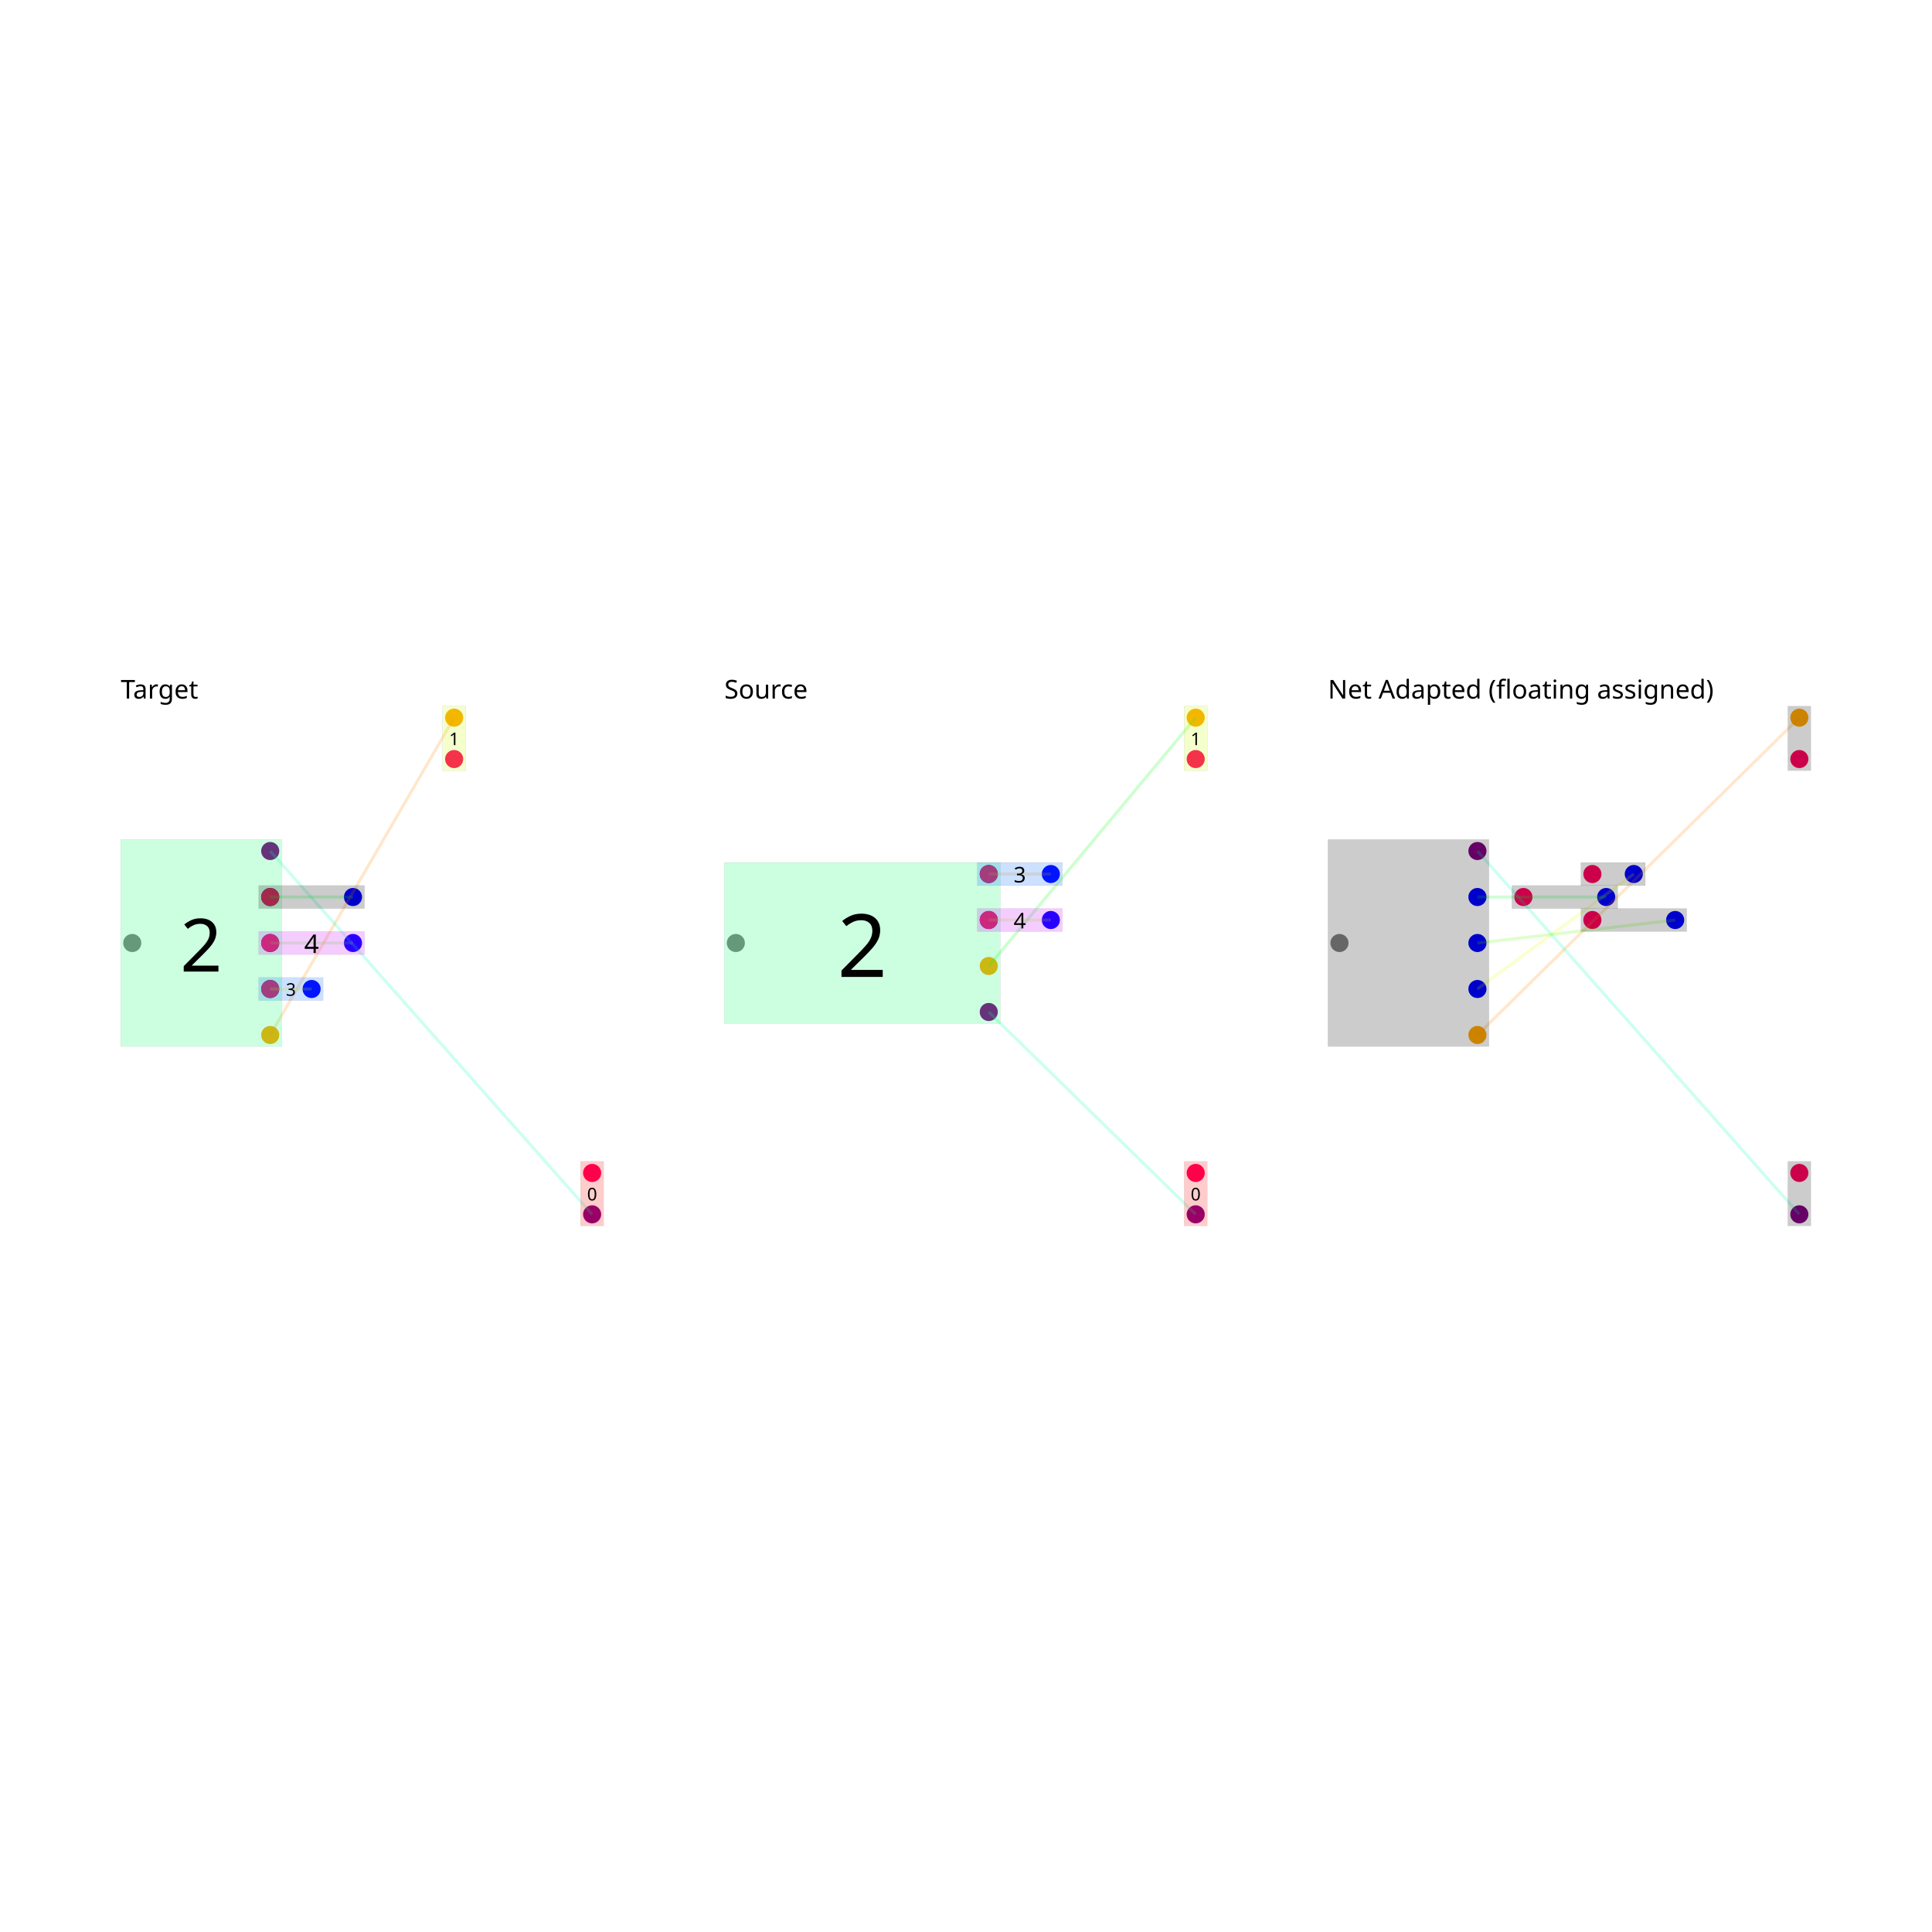
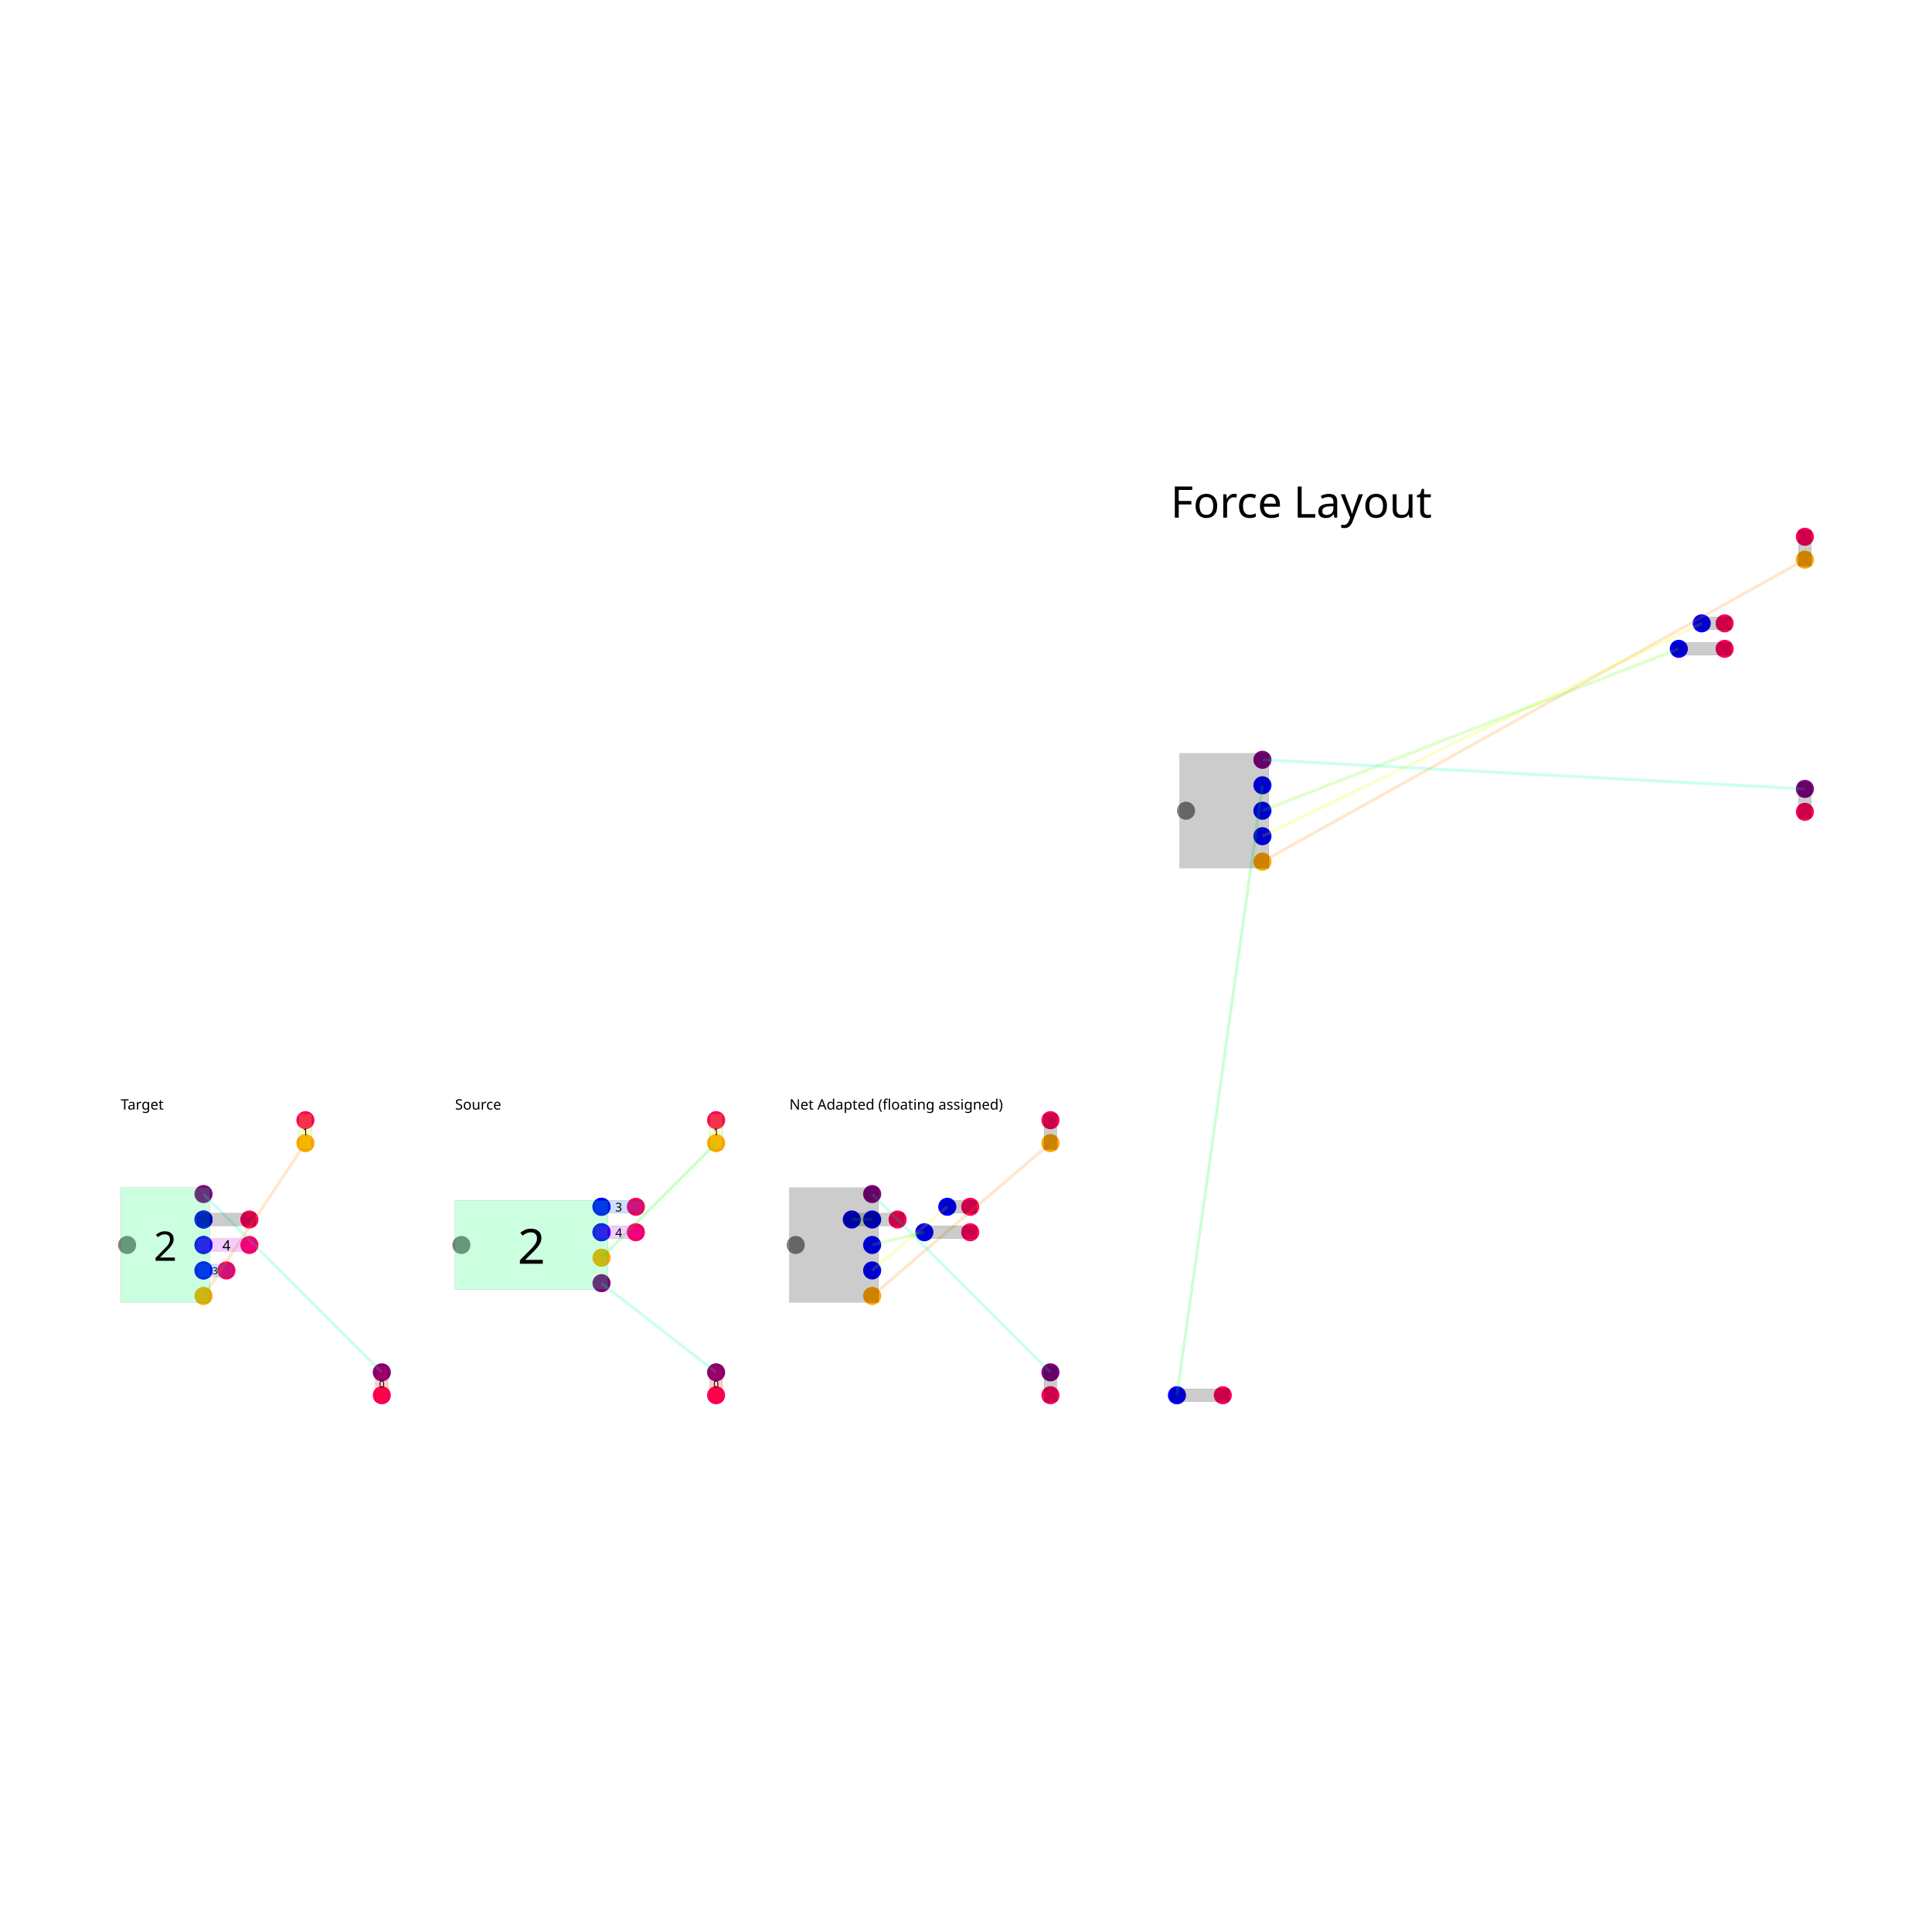
<svg xmlns="http://www.w3.org/2000/svg" width="640" height="640" viewBox="0 0 640 640">
  <rect width="100%" height="100%" fill="white" />
  <g>
-     <circle data-type="point" data-label="schematic_component_0_center component_center center_schematic_component_0" data-x="0" data-y="0" cx="43.808" cy="312.383" r="3" fill="gray" />
-   </g>
-   <g>
-     <circle data-type="point" data-label="schematic_port_0 vcc unnamedsubcircuit114_connectivity_net0" data-x="0.6000000000000001" data-y="-0.4" cx="89.51" cy="342.851" r="3" fill="orange" />
-   </g>
-   <g>
-     <circle data-type="point" data-label="schematic_port_1 normal unnamedsubcircuit114_connectivity_net1" data-x="0.6000000000000001" data-y="-0.2" cx="89.51" cy="327.617" r="3" fill="blue" />
-   </g>
-   <g>
-     <circle data-type="point" data-label="schematic_port_2 normal unnamedsubcircuit114_connectivity_net2" data-x="0.6000000000000001" data-y="0" cx="89.51" cy="312.383" r="3" fill="blue" />
-   </g>
-   <g>
-     <circle data-type="point" data-label="schematic_port_3 normal unnamedsubcircuit114_connectivity_net3" data-x="0.6000000000000001" data-y="0.20000000000000007" cx="89.51" cy="297.149" r="3" fill="blue" />
-   </g>
-   <g>
-     <circle data-type="point" data-label="schematic_port_4 gnd unnamedsubcircuit114_connectivity_net4" data-x="0.6000000000000001" data-y="0.4" cx="89.51" cy="281.915" r="3" fill="purple" />
-   </g>
-   <g>
-     <circle data-type="point" data-label="schematic_net_label_0_pin gnd unnamedsubcircuit114_connectivity_net4" data-x="2" data-y="-1.18" cx="196.147" cy="402.263" r="3" fill="purple" />
-   </g>
-   <g>
-     <circle data-type="point" data-label="schematic_net_label_0_center netlabel_center schematic_net_label_0_center" data-x="2" data-y="-1" cx="196.147" cy="388.553" r="3" fill="hsl(338.4, 100%, 50%, 1)" />
-   </g>
-   <g>
-     <circle data-type="point" data-label="schematic_net_label_1_pin vcc unnamedsubcircuit114_connectivity_net0" data-x="1.4" data-y="0.98" cx="150.446" cy="237.737" r="3" fill="orange" />
-   </g>
-   <g>
-     <circle data-type="point" data-label="schematic_net_label_1_center netlabel_center schematic_net_label_1_center" data-x="1.4" data-y="0.8" cx="150.446" cy="251.447" r="3" fill="hsl(338.4, 100%, 50%, 1)" />
-   </g>
-   <g>
-     <circle data-type="point" data-label="schematic_net_label_2_pin normal unnamedsubcircuit114_connectivity_net1" data-x="0.78" data-y="-0.2" cx="103.221" cy="327.617" r="3" fill="blue" />
-   </g>
-   <g>
-     <circle data-type="point" data-label="schematic_net_label_2_center netlabel_center schematic_net_label_2_center" data-x="0.6000000000000001" data-y="-0.2" cx="89.51" cy="327.617" r="3" fill="hsl(338.4, 100%, 50%, 1)" />
-   </g>
-   <g>
-     <circle data-type="point" data-label="schematic_net_label_3_pin normal unnamedsubcircuit114_connectivity_net2" data-x="0.9600000000000001" data-y="0" cx="116.931" cy="312.383" r="3" fill="blue" />
-   </g>
-   <g>
-     <circle data-type="point" data-label="schematic_net_label_3_center netlabel_center schematic_net_label_3_center" data-x="0.6000000000000001" data-y="0" cx="89.51" cy="312.383" r="3" fill="hsl(338.4, 100%, 50%, 1)" />
-   </g>
-   <g>
-     <circle data-type="point" data-label="schematic_net_label_4_pin normal unnamedsubcircuit114_connectivity_net3" data-x="0.9600000000000001" data-y="0.20000000000000007" cx="116.931" cy="297.149" r="3" fill="blue" />
-   </g>
-   <g>
-     <circle data-type="point" data-label="schematic_net_label_4_center netlabel_center schematic_net_label_4_center" data-x="0.6000000000000001" data-y="0.20000000000000007" cx="89.51" cy="297.149" r="3" fill="hsl(338.4, 100%, 50%, 1)" />
-   </g>
-   <g>
-     <circle data-type="point" data-label="schematic_component_0_center component_center center_schematic_component_0" data-x="2.625" data-y="0" cx="243.753" cy="312.383" r="3" fill="gray" />
-   </g>
-   <g>
-     <circle data-type="point" data-label="schematic_port_0 normal unnamedsubcircuit13_connectivity_net0" data-x="3.725" data-y="0.30000000000000004" cx="327.54" cy="289.532" r="3" fill="blue" />
-   </g>
-   <g>
-     <circle data-type="point" data-label="schematic_port_1 normal unnamedsubcircuit13_connectivity_net1" data-x="3.725" data-y="0.09999999999999998" cx="327.54" cy="304.766" r="3" fill="blue" />
-   </g>
-   <g>
-     <circle data-type="point" data-label="schematic_port_2 vcc unnamedsubcircuit13_connectivity_net2" data-x="3.725" data-y="-0.10000000000000003" cx="327.54" cy="320" r="3" fill="orange" />
-   </g>
-   <g>
-     <circle data-type="point" data-label="schematic_port_3 gnd unnamedsubcircuit13_connectivity_net3" data-x="3.725" data-y="-0.30000000000000004" cx="327.54" cy="335.234" r="3" fill="purple" />
-   </g>
-   <g>
-     <circle data-type="point" data-label="schematic_net_label_0_pin gnd unnamedsubcircuit13_connectivity_net3" data-x="4.625" data-y="-1.18" cx="396.092" cy="402.263" r="3" fill="purple" />
-   </g>
-   <g>
-     <circle data-type="point" data-label="schematic_net_label_0_center netlabel_center schematic_net_label_0_center" data-x="4.625" data-y="-1" cx="396.092" cy="388.553" r="3" fill="hsl(338.4, 100%, 50%, 1)" />
-   </g>
-   <g>
-     <circle data-type="point" data-label="schematic_net_label_1_pin vcc unnamedsubcircuit13_connectivity_net2" data-x="4.625" data-y="0.98" cx="396.092" cy="237.737" r="3" fill="orange" />
-   </g>
-   <g>
-     <circle data-type="point" data-label="schematic_net_label_1_center netlabel_center schematic_net_label_1_center" data-x="4.625" data-y="0.8" cx="396.092" cy="251.447" r="3" fill="hsl(338.4, 100%, 50%, 1)" />
-   </g>
-   <g>
-     <circle data-type="point" data-label="schematic_net_label_2_pin normal unnamedsubcircuit13_connectivity_net0" data-x="3.995" data-y="0.30000000000000004" cx="348.106" cy="289.532" r="3" fill="blue" />
-   </g>
-   <g>
-     <circle data-type="point" data-label="schematic_net_label_2_center netlabel_center schematic_net_label_2_center" data-x="3.725" data-y="0.30000000000000004" cx="327.54" cy="289.532" r="3" fill="hsl(338.4, 100%, 50%, 1)" />
-   </g>
-   <g>
-     <circle data-type="point" data-label="schematic_net_label_3_pin normal unnamedsubcircuit13_connectivity_net1" data-x="3.995" data-y="0.09999999999999998" cx="348.106" cy="304.766" r="3" fill="blue" />
-   </g>
-   <g>
-     <circle data-type="point" data-label="schematic_net_label_3_center netlabel_center schematic_net_label_3_center" data-x="3.725" data-y="0.09999999999999998" cx="327.54" cy="304.766" r="3" fill="hsl(338.4, 100%, 50%, 1)" />
-   </g>
-   <g>
-     <circle data-type="point" data-label="schematic_component_0_center component_center center_schematic_component_0" data-x="5.2502249999999995" data-y="0" cx="443.715" cy="312.383" r="3" fill="gray" />
-   </g>
-   <g>
-     <circle data-type="point" data-label="schematic_port_0 vcc unnamedsubcircuit114_connectivity_net0" data-x="5.850225" data-y="-0.4" cx="489.417" cy="342.851" r="3" fill="orange" />
-   </g>
-   <g>
-     <circle data-type="point" data-label="schematic_port_1 normal unnamedsubcircuit114_connectivity_net1" data-x="5.850225" data-y="-0.2" cx="489.417" cy="327.617" r="3" fill="blue" />
-   </g>
-   <g>
-     <circle data-type="point" data-label="schematic_port_2 normal unnamedsubcircuit114_connectivity_net2" data-x="5.850225" data-y="0" cx="489.417" cy="312.383" r="3" fill="blue" />
-   </g>
-   <g>
-     <circle data-type="point" data-label="schematic_port_3 normal unnamedsubcircuit114_connectivity_net3" data-x="5.850225" data-y="0.20000000000000007" cx="489.417" cy="297.149" r="3" fill="blue" />
-   </g>
-   <g>
-     <circle data-type="point" data-label="schematic_port_4 gnd unnamedsubcircuit114_connectivity_net4" data-x="5.850225" data-y="0.4" cx="489.417" cy="281.915" r="3" fill="purple" />
-   </g>
-   <g>
-     <circle data-type="point" data-label="schematic_net_label_0_pin gnd unnamedsubcircuit114_connectivity_net4" data-x="7.2502249999999995" data-y="-1.18" cx="596.054" cy="402.263" r="3" fill="purple" />
-   </g>
-   <g>
-     <circle data-type="point" data-label="schematic_net_label_0_center netlabel_center schematic_net_label_0_center" data-x="7.2502249999999995" data-y="-1" cx="596.054" cy="388.553" r="3" fill="hsl(338.4, 100%, 50%, 1)" />
-   </g>
-   <g>
-     <circle data-type="point" data-label="schematic_net_label_1_pin vcc unnamedsubcircuit114_connectivity_net0" data-x="7.2502249999999995" data-y="0.98" cx="596.054" cy="237.737" r="3" fill="orange" />
-   </g>
-   <g>
-     <circle data-type="point" data-label="schematic_net_label_1_center netlabel_center schematic_net_label_1_center" data-x="7.2502249999999995" data-y="0.8" cx="596.054" cy="251.447" r="3" fill="hsl(338.4, 100%, 50%, 1)" />
-   </g>
-   <g>
-     <circle data-type="point" data-label="schematic_net_label_2_pin normal unnamedsubcircuit114_connectivity_net1" data-x="6.530225" data-y="0.30000000000000004" cx="541.212" cy="289.532" r="3" fill="blue" />
-   </g>
-   <g>
-     <circle data-type="point" data-label="schematic_net_label_2_center netlabel_center schematic_net_label_2_center" data-x="6.350225" data-y="0.30000000000000004" cx="527.502" cy="289.532" r="3" fill="hsl(338.4, 100%, 50%, 1)" />
-   </g>
-   <g>
-     <circle data-type="point" data-label="schematic_net_label_3_pin normal unnamedsubcircuit114_connectivity_net2" data-x="6.710224999999999" data-y="0.09999999999999998" cx="554.923" cy="304.766" r="3" fill="blue" />
-   </g>
-   <g>
-     <circle data-type="point" data-label="schematic_net_label_3_center netlabel_center schematic_net_label_3_center" data-x="6.350225" data-y="0.09999999999999998" cx="527.502" cy="304.766" r="3" fill="hsl(338.4, 100%, 50%, 1)" />
-   </g>
-   <g>
-     <circle data-type="point" data-label="schematic_net_label_4_pin normal unnamedsubcircuit114_connectivity_net3" data-x="6.410225" data-y="0.20000000000000007" cx="532.072" cy="297.149" r="3" fill="blue" />
-   </g>
-   <g>
-     <circle data-type="point" data-label="schematic_net_label_4_center netlabel_center schematic_net_label_4_center" data-x="6.050224999999999" data-y="0.20000000000000007" cx="504.651" cy="297.149" r="3" fill="hsl(338.4, 100%, 50%, 1)" />
-   </g>
-   <g>
-     <polyline data-points="0.6000000000000001,-0.4 1.4,0.98" data-type="line" data-label="" points="89.51,342.851 150.446,237.737" fill="none" stroke="hsl(32.727, 100%, 50%, 0.2)" stroke-width="1" />
-   </g>
-   <g>
-     <polyline data-points="0.6000000000000001,-0.2 0.78,-0.2" data-type="line" data-label="" points="89.51,327.617 103.221,327.617" fill="none" stroke="hsl(65.455, 100%, 50%, 0.2)" stroke-width="1" />
-   </g>
-   <g>
-     <polyline data-points="0.6000000000000001,0 0.9600000000000001,0" data-type="line" data-label="" points="89.51,312.383 116.931,312.383" fill="none" stroke="hsl(98.182, 100%, 50%, 0.2)" stroke-width="1" />
-   </g>
-   <g>
-     <polyline data-points="0.6000000000000001,0.20000000000000007 0.9600000000000001,0.20000000000000007" data-type="line" data-label="" points="89.51,297.149 116.931,297.149" fill="none" stroke="hsl(130.909, 100%, 50%, 0.2)" stroke-width="1" />
-   </g>
-   <g>
-     <polyline data-points="0.6000000000000001,0.4 2,-1.18" data-type="line" data-label="" points="89.51,281.915 196.147,402.263" fill="none" stroke="hsl(163.636, 100%, 50%, 0.2)" stroke-width="1" />
-   </g>
-   <g>
-     <polyline data-points="3.725,0.30000000000000004 3.995,0.30000000000000004" data-type="line" data-label="" points="327.54,289.532 348.106,289.532" fill="none" stroke="hsl(40, 100%, 50%, 0.2)" stroke-width="1" />
-   </g>
-   <g>
-     <polyline data-points="3.725,0.09999999999999998 3.995,0.09999999999999998" data-type="line" data-label="" points="327.54,304.766 348.106,304.766" fill="none" stroke="hsl(80, 100%, 50%, 0.2)" stroke-width="1" />
-   </g>
-   <g>
-     <polyline data-points="3.725,-0.10000000000000003 4.625,0.98" data-type="line" data-label="" points="327.54,320 396.092,237.737" fill="none" stroke="hsl(120, 100%, 50%, 0.2)" stroke-width="1" />
-   </g>
-   <g>
-     <polyline data-points="3.725,-0.30000000000000004 4.625,-1.18" data-type="line" data-label="" points="327.54,335.234 396.092,402.263" fill="none" stroke="hsl(160, 100%, 50%, 0.2)" stroke-width="1" />
-   </g>
-   <g>
-     <polyline data-points="5.850225,-0.4 7.2502249999999995,0.98" data-type="line" data-label="" points="489.417,342.851 596.054,237.737" fill="none" stroke="hsl(32.727, 100%, 50%, 0.2)" stroke-width="1" />
-   </g>
-   <g>
-     <polyline data-points="5.850225,-0.2 6.530225,0.30000000000000004" data-type="line" data-label="" points="489.417,327.617 541.212,289.532" fill="none" stroke="hsl(65.455, 100%, 50%, 0.2)" stroke-width="1" />
-   </g>
-   <g>
-     <polyline data-points="5.850225,0 6.710224999999999,0.09999999999999998" data-type="line" data-label="" points="489.417,312.383 554.923,304.766" fill="none" stroke="hsl(98.182, 100%, 50%, 0.2)" stroke-width="1" />
-   </g>
-   <g>
-     <polyline data-points="5.850225,0.20000000000000007 6.410225,0.20000000000000007" data-type="line" data-label="" points="489.417,297.149 532.072,297.149" fill="none" stroke="hsl(130.909, 100%, 50%, 0.2)" stroke-width="1" />
-   </g>
-   <g>
-     <polyline data-points="5.850225,0.4 7.2502249999999995,-1.18" data-type="line" data-label="" points="489.417,281.915 596.054,402.263" fill="none" stroke="hsl(163.636, 100%, 50%, 0.2)" stroke-width="1" />
-   </g>
-   <g>
-     <rect data-type="rect" data-label="schematic_component_0" data-x="0.30000000000000004" data-y="0" x="40" y="278.107" width="53.319" height="68.553" fill="hsl(144, 100%, 50%, 0.2)" stroke="black" stroke-width="0.013" />
-   </g>
-   <g>
-     <rect data-type="rect" data-label="schematic_net_label_0" data-x="2" data-y="-1.0899999999999999" x="192.339" y="384.744" width="7.617" height="21.327" fill="hsl(0, 100%, 50%, 0.2)" stroke="black" stroke-width="0.013" />
-   </g>
-   <g>
-     <rect data-type="rect" data-label="schematic_net_label_1" data-x="1.4" data-y="0.89" x="146.637" y="233.928" width="7.617" height="21.327" fill="hsl(72, 100%, 50%, 0.2)" stroke="black" stroke-width="0.013" />
-   </g>
-   <g>
-     <rect data-type="rect" data-label="schematic_net_label_2" data-x="0.6900000000000001" data-y="-0.2" x="85.702" y="323.808" width="21.327" height="7.617" fill="hsl(216, 100%, 50%, 0.2)" stroke="black" stroke-width="0.013" />
-   </g>
-   <g>
-     <rect data-type="rect" data-label="schematic_net_label_3" data-x="0.78" data-y="0" x="85.702" y="308.575" width="35.038" height="7.617" fill="hsl(288, 100%, 50%, 0.2)" stroke="black" stroke-width="0.013" />
-   </g>
-   <g>
-     <rect data-type="rect" data-label="schematic_net_label_4" data-x="0.78" data-y="0.20000000000000007" x="85.702" y="293.341" width="35.038" height="7.617" fill="rgba(0, 0, 0, 0.2)" stroke="black" stroke-width="0.013" />
-   </g>
-   <g>
-     <rect data-type="rect" data-label="schematic_component_0" data-x="3.175" data-y="0" x="239.945" y="285.724" width="91.403" height="53.319" fill="hsl(144, 100%, 50%, 0.2)" stroke="black" stroke-width="0.013" />
-   </g>
-   <g>
-     <rect data-type="rect" data-label="schematic_net_label_0" data-x="4.625" data-y="-1.0899999999999999" x="392.284" y="384.744" width="7.617" height="21.327" fill="hsl(0, 100%, 50%, 0.2)" stroke="black" stroke-width="0.013" />
-   </g>
-   <g>
-     <rect data-type="rect" data-label="schematic_net_label_1" data-x="4.625" data-y="0.89" x="392.284" y="233.928" width="7.617" height="21.327" fill="hsl(72, 100%, 50%, 0.2)" stroke="black" stroke-width="0.013" />
-   </g>
-   <g>
-     <rect data-type="rect" data-label="schematic_net_label_2" data-x="3.8600000000000003" data-y="0.30000000000000004" x="323.731" y="285.724" width="28.183" height="7.617" fill="hsl(216, 100%, 50%, 0.2)" stroke="black" stroke-width="0.013" />
-   </g>
-   <g>
-     <rect data-type="rect" data-label="schematic_net_label_3" data-x="3.8600000000000003" data-y="0.09999999999999998" x="323.731" y="300.958" width="28.183" height="7.617" fill="hsl(288, 100%, 50%, 0.2)" stroke="black" stroke-width="0.013" />
-   </g>
-   <g>
-     <rect data-type="rect" data-label="schematic_component_0" data-x="5.550224999999999" data-y="0" x="439.907" y="278.107" width="53.319" height="68.553" fill="rgba(0, 0, 0, 0.2)" stroke="black" stroke-width="0.013" />
-   </g>
-   <g>
-     <rect data-type="rect" data-label="schematic_net_label_0" data-x="7.2502249999999995" data-y="-1.0899999999999999" x="592.246" y="384.744" width="7.617" height="21.327" fill="rgba(0, 0, 0, 0.2)" stroke="black" stroke-width="0.013" />
-   </g>
-   <g>
-     <rect data-type="rect" data-label="schematic_net_label_1" data-x="7.2502249999999995" data-y="0.89" x="592.246" y="233.928" width="7.617" height="21.327" fill="rgba(0, 0, 0, 0.2)" stroke="black" stroke-width="0.013" />
-   </g>
-   <g>
-     <rect data-type="rect" data-label="schematic_net_label_2" data-x="6.440225" data-y="0.30000000000000004" x="523.693" y="285.724" width="21.327" height="7.617" fill="rgba(0, 0, 0, 0.2)" stroke="black" stroke-width="0.013" />
-   </g>
-   <g>
-     <rect data-type="rect" data-label="schematic_net_label_3" data-x="6.530225" data-y="0.09999999999999998" x="523.693" y="300.958" width="35.038" height="7.617" fill="rgba(0, 0, 0, 0.2)" stroke="black" stroke-width="0.013" />
-   </g>
-   <g>
-     <rect data-type="rect" data-label="schematic_net_label_4" data-x="6.230225" data-y="0.20000000000000007" x="500.843" y="293.341" width="35.038" height="7.617" fill="rgba(0, 0, 0, 0.2)" stroke="black" stroke-width="0.013" />
-   </g>
-   <text data-type="text" data-label="Target" data-x="-0.04999999999999999" data-y="1.03" x="40" y="233.928" fill="black" font-size="8.607" font-family="sans-serif" text-anchor="start" dominant-baseline="text-after-edge">Target</text>
-   <text data-type="text" data-label="2" data-x="0.30000000000000004" data-y="0" x="66.659" y="312.383" fill="black" font-size="24.374" font-family="sans-serif" text-anchor="middle" dominant-baseline="central">2</text>
-   <text data-type="text" data-label="0" data-x="2" data-y="-1.0899999999999999" x="196.147" y="395.408" fill="black" font-size="5.789" font-family="sans-serif" text-anchor="middle" dominant-baseline="central">0</text>
-   <text data-type="text" data-label="1" data-x="1.4" data-y="0.89" x="150.446" y="244.592" fill="black" font-size="5.789" font-family="sans-serif" text-anchor="middle" dominant-baseline="central">1</text>
-   <text data-type="text" data-label="3" data-x="0.6900000000000001" data-y="-0.2" x="96.365" y="327.617" fill="black" font-size="5.789" font-family="sans-serif" text-anchor="middle" dominant-baseline="central">3</text>
-   <text data-type="text" data-label="4" data-x="0.78" data-y="0" x="103.221" y="312.383" fill="black" font-size="8.531" font-family="sans-serif" text-anchor="middle" dominant-baseline="central">4</text>
-   <text data-type="text" data-label="Source" data-x="2.575" data-y="1.03" x="239.945" y="233.928" fill="black" font-size="8.607" font-family="sans-serif" text-anchor="start" dominant-baseline="text-after-edge">Source</text>
-   <text data-type="text" data-label="2" data-x="3.175" data-y="0" x="285.647" y="312.383" fill="black" font-size="28.944" font-family="sans-serif" text-anchor="middle" dominant-baseline="central">2</text>
-   <text data-type="text" data-label="0" data-x="4.625" data-y="-1.0899999999999999" x="396.092" y="395.408" fill="black" font-size="5.789" font-family="sans-serif" text-anchor="middle" dominant-baseline="central">0</text>
-   <text data-type="text" data-label="1" data-x="4.625" data-y="0.89" x="396.092" y="244.592" fill="black" font-size="5.789" font-family="sans-serif" text-anchor="middle" dominant-baseline="central">1</text>
-   <text data-type="text" data-label="3" data-x="3.8600000000000003" data-y="0.30000000000000004" x="337.823" y="289.532" fill="black" font-size="7.16" font-family="sans-serif" text-anchor="middle" dominant-baseline="central">3</text>
-   <text data-type="text" data-label="4" data-x="3.8600000000000003" data-y="0.09999999999999998" x="337.823" y="304.766" fill="black" font-size="7.16" font-family="sans-serif" text-anchor="middle" dominant-baseline="central">4</text>
-   <text data-type="text" data-label="Net Adapted (floating assigned)" data-x="5.200225" data-y="1.03" x="439.907" y="233.928" fill="black" font-size="8.607" font-family="sans-serif" text-anchor="start" dominant-baseline="text-after-edge">Net Adapted (floating assigned)</text>
+     <circle data-type="point" data-label="schematic_component_0_center component_center center_schematic_component_0" data-x="0" data-y="0" cx="42.109" cy="412.415" r="3" fill="gray" />
+   </g>
+   <g>
+     <circle data-type="point" data-label="schematic_port_0 vcc unnamedsubcircuit114_connectivity_net0" data-x="0.6000000000000001" data-y="-0.4" cx="67.421" cy="429.29" r="3" fill="orange" />
+   </g>
+   <g>
+     <circle data-type="point" data-label="schematic_port_1 normal unnamedsubcircuit114_connectivity_net1" data-x="0.6000000000000001" data-y="-0.2" cx="67.421" cy="420.852" r="3" fill="blue" />
+   </g>
+   <g>
+     <circle data-type="point" data-label="schematic_port_2 normal unnamedsubcircuit114_connectivity_net2" data-x="0.6000000000000001" data-y="0" cx="67.421" cy="412.415" r="3" fill="blue" />
+   </g>
+   <g>
+     <circle data-type="point" data-label="schematic_port_3 normal unnamedsubcircuit114_connectivity_net3" data-x="0.6000000000000001" data-y="0.20000000000000007" cx="67.421" cy="403.977" r="3" fill="blue" />
+   </g>
+   <g>
+     <circle data-type="point" data-label="schematic_port_4 gnd unnamedsubcircuit114_connectivity_net4" data-x="0.6000000000000001" data-y="0.4" cx="67.421" cy="395.54" r="3" fill="purple" />
+   </g>
+   <g>
+     <circle data-type="point" data-label="schematic_net_label_0_pin gnd unnamedsubcircuit114_connectivity_net4" data-x="2" data-y="-1" cx="126.483" cy="454.602" r="3" fill="purple" />
+   </g>
+   <g>
+     <circle data-type="point" data-label="schematic_net_label_0_center netlabel_center schematic_net_label_0_center" data-x="2" data-y="-1.18" cx="126.483" cy="462.195" r="3" fill="hsl(338.4, 100%, 50%, 1)" />
+   </g>
+   <g>
+     <circle data-type="point" data-label="schematic_net_label_1_pin vcc unnamedsubcircuit114_connectivity_net0" data-x="1.4" data-y="0.8" cx="101.171" cy="378.665" r="3" fill="orange" />
+   </g>
+   <g>
+     <circle data-type="point" data-label="schematic_net_label_1_center netlabel_center schematic_net_label_1_center" data-x="1.4" data-y="0.98" cx="101.171" cy="371.072" r="3" fill="hsl(338.4, 100%, 50%, 1)" />
+   </g>
+   <g>
+     <circle data-type="point" data-label="schematic_net_label_2_pin normal unnamedsubcircuit114_connectivity_net1" data-x="0.6000000000000001" data-y="-0.2" cx="67.421" cy="420.852" r="3" fill="blue" />
+   </g>
+   <g>
+     <circle data-type="point" data-label="schematic_net_label_2_center netlabel_center schematic_net_label_2_center" data-x="0.78" data-y="-0.2" cx="75.015" cy="420.852" r="3" fill="hsl(338.4, 100%, 50%, 1)" />
+   </g>
+   <g>
+     <circle data-type="point" data-label="schematic_net_label_3_pin normal unnamedsubcircuit114_connectivity_net2" data-x="0.6000000000000001" data-y="0" cx="67.421" cy="412.415" r="3" fill="blue" />
+   </g>
+   <g>
+     <circle data-type="point" data-label="schematic_net_label_3_center netlabel_center schematic_net_label_3_center" data-x="0.9600000000000001" data-y="0" cx="82.609" cy="412.415" r="3" fill="hsl(338.4, 100%, 50%, 1)" />
+   </g>
+   <g>
+     <circle data-type="point" data-label="schematic_net_label_4_pin normal unnamedsubcircuit114_connectivity_net3" data-x="0.6000000000000001" data-y="0.20000000000000007" cx="67.421" cy="403.977" r="3" fill="blue" />
+   </g>
+   <g>
+     <circle data-type="point" data-label="schematic_net_label_4_center netlabel_center schematic_net_label_4_center" data-x="0.9600000000000001" data-y="0.20000000000000007" cx="82.609" cy="403.977" r="3" fill="hsl(338.4, 100%, 50%, 1)" />
+   </g>
+   <g>
+     <circle data-type="point" data-label="schematic_component_0_center component_center center_schematic_component_0" data-x="2.625" data-y="0" cx="152.85" cy="412.415" r="3" fill="gray" />
+   </g>
+   <g>
+     <circle data-type="point" data-label="schematic_port_0 normal unnamedsubcircuit13_connectivity_net0" data-x="3.725" data-y="0.30000000000000004" cx="199.256" cy="399.759" r="3" fill="blue" />
+   </g>
+   <g>
+     <circle data-type="point" data-label="schematic_port_1 normal unnamedsubcircuit13_connectivity_net1" data-x="3.725" data-y="0.09999999999999998" cx="199.256" cy="408.196" r="3" fill="blue" />
+   </g>
+   <g>
+     <circle data-type="point" data-label="schematic_port_2 vcc unnamedsubcircuit13_connectivity_net2" data-x="3.725" data-y="-0.10000000000000003" cx="199.256" cy="416.633" r="3" fill="orange" />
+   </g>
+   <g>
+     <circle data-type="point" data-label="schematic_port_3 gnd unnamedsubcircuit13_connectivity_net3" data-x="3.725" data-y="-0.30000000000000004" cx="199.256" cy="425.071" r="3" fill="purple" />
+   </g>
+   <g>
+     <circle data-type="point" data-label="schematic_net_label_0_pin gnd unnamedsubcircuit13_connectivity_net3" data-x="4.625" data-y="-1" cx="237.224" cy="454.602" r="3" fill="purple" />
+   </g>
+   <g>
+     <circle data-type="point" data-label="schematic_net_label_0_center netlabel_center schematic_net_label_0_center" data-x="4.625" data-y="-1.18" cx="237.224" cy="462.195" r="3" fill="hsl(338.4, 100%, 50%, 1)" />
+   </g>
+   <g>
+     <circle data-type="point" data-label="schematic_net_label_1_pin vcc unnamedsubcircuit13_connectivity_net2" data-x="4.625" data-y="0.8" cx="237.224" cy="378.665" r="3" fill="orange" />
+   </g>
+   <g>
+     <circle data-type="point" data-label="schematic_net_label_1_center netlabel_center schematic_net_label_1_center" data-x="4.625" data-y="0.98" cx="237.224" cy="371.072" r="3" fill="hsl(338.4, 100%, 50%, 1)" />
+   </g>
+   <g>
+     <circle data-type="point" data-label="schematic_net_label_2_pin normal unnamedsubcircuit13_connectivity_net0" data-x="3.725" data-y="0.30000000000000004" cx="199.256" cy="399.759" r="3" fill="blue" />
+   </g>
+   <g>
+     <circle data-type="point" data-label="schematic_net_label_2_center netlabel_center schematic_net_label_2_center" data-x="3.995" data-y="0.30000000000000004" cx="210.646" cy="399.759" r="3" fill="hsl(338.4, 100%, 50%, 1)" />
+   </g>
+   <g>
+     <circle data-type="point" data-label="schematic_net_label_3_pin normal unnamedsubcircuit13_connectivity_net1" data-x="3.725" data-y="0.09999999999999998" cx="199.256" cy="408.196" r="3" fill="blue" />
+   </g>
+   <g>
+     <circle data-type="point" data-label="schematic_net_label_3_center netlabel_center schematic_net_label_3_center" data-x="3.995" data-y="0.09999999999999998" cx="210.646" cy="408.196" r="3" fill="hsl(338.4, 100%, 50%, 1)" />
+   </g>
+   <g>
+     <circle data-type="point" data-label="schematic_component_0_center component_center center_schematic_component_0" data-x="5.2502249999999995" data-y="0" cx="263.6" cy="412.415" r="3" fill="gray" />
+   </g>
+   <g>
+     <circle data-type="point" data-label="schematic_port_0 vcc unnamedsubcircuit114_connectivity_net0" data-x="5.850225" data-y="-0.4" cx="288.912" cy="429.29" r="3" fill="orange" />
+   </g>
+   <g>
+     <circle data-type="point" data-label="schematic_port_1 normal unnamedsubcircuit114_connectivity_net1" data-x="5.850225" data-y="-0.2" cx="288.912" cy="420.852" r="3" fill="blue" />
+   </g>
+   <g>
+     <circle data-type="point" data-label="schematic_port_2 normal unnamedsubcircuit114_connectivity_net2" data-x="5.850225" data-y="0" cx="288.912" cy="412.415" r="3" fill="blue" />
+   </g>
+   <g>
+     <circle data-type="point" data-label="schematic_port_3 normal unnamedsubcircuit114_connectivity_net3" data-x="5.850225" data-y="0.20000000000000007" cx="288.912" cy="403.977" r="3" fill="blue" />
+   </g>
+   <g>
+     <circle data-type="point" data-label="schematic_port_4 gnd unnamedsubcircuit114_connectivity_net4" data-x="5.850225" data-y="0.4" cx="288.912" cy="395.54" r="3" fill="purple" />
+   </g>
+   <g>
+     <circle data-type="point" data-label="schematic_net_label_0_pin gnd unnamedsubcircuit114_connectivity_net4" data-x="7.2502249999999995" data-y="-1" cx="347.974" cy="454.602" r="3" fill="purple" />
+   </g>
+   <g>
+     <circle data-type="point" data-label="schematic_net_label_0_center netlabel_center schematic_net_label_0_center" data-x="7.2502249999999995" data-y="-1.18" cx="347.974" cy="462.195" r="3" fill="hsl(338.4, 100%, 50%, 1)" />
+   </g>
+   <g>
+     <circle data-type="point" data-label="schematic_net_label_1_pin vcc unnamedsubcircuit114_connectivity_net0" data-x="7.2502249999999995" data-y="0.8" cx="347.974" cy="378.665" r="3" fill="orange" />
+   </g>
+   <g>
+     <circle data-type="point" data-label="schematic_net_label_1_center netlabel_center schematic_net_label_1_center" data-x="7.2502249999999995" data-y="0.98" cx="347.974" cy="371.072" r="3" fill="hsl(338.4, 100%, 50%, 1)" />
+   </g>
+   <g>
+     <circle data-type="point" data-label="schematic_net_label_2_pin normal unnamedsubcircuit114_connectivity_net1" data-x="6.440225" data-y="0.30000000000000004" cx="313.802" cy="399.759" r="3" fill="blue" />
+   </g>
+   <g>
+     <circle data-type="point" data-label="schematic_net_label_2_center netlabel_center schematic_net_label_2_center" data-x="6.620225" data-y="0.30000000000000004" cx="321.396" cy="399.759" r="3" fill="hsl(338.4, 100%, 50%, 1)" />
+   </g>
+   <g>
+     <circle data-type="point" data-label="schematic_net_label_3_pin normal unnamedsubcircuit114_connectivity_net2" data-x="6.260225" data-y="0.09999999999999998" cx="306.209" cy="408.196" r="3" fill="blue" />
+   </g>
+   <g>
+     <circle data-type="point" data-label="schematic_net_label_3_center netlabel_center schematic_net_label_3_center" data-x="6.620225" data-y="0.09999999999999998" cx="321.396" cy="408.196" r="3" fill="hsl(338.4, 100%, 50%, 1)" />
+   </g>
+   <g>
+     <circle data-type="point" data-label="schematic_net_label_4_pin normal unnamedsubcircuit114_connectivity_net3" data-x="5.690225" data-y="0.20000000000000007" cx="282.162" cy="403.977" r="3" fill="blue" />
+   </g>
+   <g>
+     <circle data-type="point" data-label="schematic_net_label_4_center netlabel_center schematic_net_label_4_center" data-x="6.050224999999999" data-y="0.20000000000000007" cx="297.35" cy="403.977" r="3" fill="hsl(338.4, 100%, 50%, 1)" />
+   </g>
+   <g>
+     <circle data-type="point" data-label="schematic_component_0_center component_center center_schematic_component_0" data-x="8.314825560456821" data-y="3.4098102212981383" cx="392.886" cy="268.565" r="3" fill="gray" />
+   </g>
+   <g>
+     <circle data-type="point" data-label="schematic_port_0 vcc unnamedsubcircuit114_connectivity_net0" data-x="8.914825560456821" data-y="3.0098102212981384" cx="418.198" cy="285.44" r="3" fill="orange" />
+   </g>
+   <g>
+     <circle data-type="point" data-label="schematic_port_1 normal unnamedsubcircuit114_connectivity_net1" data-x="8.914825560456821" data-y="3.2098102212981385" cx="418.198" cy="277.003" r="3" fill="blue" />
+   </g>
+   <g>
+     <circle data-type="point" data-label="schematic_port_2 normal unnamedsubcircuit114_connectivity_net2" data-x="8.914825560456821" data-y="3.4098102212981383" cx="418.198" cy="268.565" r="3" fill="blue" />
+   </g>
+   <g>
+     <circle data-type="point" data-label="schematic_port_3 normal unnamedsubcircuit114_connectivity_net3" data-x="8.914825560456821" data-y="3.6098102212981384" cx="418.198" cy="260.128" r="3" fill="blue" />
+   </g>
+   <g>
+     <circle data-type="point" data-label="schematic_port_4 gnd unnamedsubcircuit114_connectivity_net4" data-x="8.914825560456821" data-y="3.8098102212981386" cx="418.198" cy="251.691" r="3" fill="purple" />
+   </g>
+   <g>
+     <circle data-type="point" data-label="schematic_net_label_0_pin gnd unnamedsubcircuit114_connectivity_net4" data-x="13.174261838534676" data-y="3.581206528598382" cx="597.891" cy="261.335" r="3" fill="purple" />
+   </g>
+   <g>
+     <circle data-type="point" data-label="schematic_net_label_0_center netlabel_center schematic_net_label_0_center" data-x="13.174261838534676" data-y="3.401206528598382" cx="597.891" cy="268.928" r="3" fill="hsl(338.4, 100%, 50%, 1)" />
+   </g>
+   <g>
+     <circle data-type="point" data-label="schematic_net_label_1_pin vcc unnamedsubcircuit114_connectivity_net0" data-x="13.174261838534676" data-y="5.381206528598382" cx="597.891" cy="185.398" r="3" fill="orange" />
+   </g>
+   <g>
+     <circle data-type="point" data-label="schematic_net_label_1_center netlabel_center schematic_net_label_1_center" data-x="13.174261838534676" data-y="5.561206528598381" cx="597.891" cy="177.805" r="3" fill="hsl(338.4, 100%, 50%, 1)" />
+   </g>
+   <g>
+     <circle data-type="point" data-label="schematic_net_label_2_pin normal unnamedsubcircuit114_connectivity_net1" data-x="12.364261838534675" data-y="4.881206528598382" cx="563.719" cy="206.492" r="3" fill="blue" />
+   </g>
+   <g>
+     <circle data-type="point" data-label="schematic_net_label_2_center netlabel_center schematic_net_label_2_center" data-x="12.544261838534677" data-y="4.881206528598382" cx="571.313" cy="206.492" r="3" fill="hsl(338.4, 100%, 50%, 1)" />
+   </g>
+   <g>
+     <circle data-type="point" data-label="schematic_net_label_3_pin normal unnamedsubcircuit114_connectivity_net2" data-x="12.184261838534676" data-y="4.6812065285983815" cx="556.126" cy="214.929" r="3" fill="blue" />
+   </g>
+   <g>
+     <circle data-type="point" data-label="schematic_net_label_3_center netlabel_center schematic_net_label_3_center" data-x="12.544261838534677" data-y="4.6812065285983815" cx="571.313" cy="214.929" r="3" fill="hsl(338.4, 100%, 50%, 1)" />
+   </g>
+   <g>
+     <circle data-type="point" data-label="schematic_net_label_4_pin normal unnamedsubcircuit114_connectivity_net3" data-x="8.243584648726074" data-y="-1.1799999999999997" cx="389.881" cy="462.195" r="3" fill="blue" />
+   </g>
+   <g>
+     <circle data-type="point" data-label="schematic_net_label_4_center netlabel_center schematic_net_label_4_center" data-x="8.603584648726075" data-y="-1.1799999999999997" cx="405.068" cy="462.195" r="3" fill="hsl(338.4, 100%, 50%, 1)" />
+   </g>
+   <g>
+     <polyline data-points="0.6000000000000001,-0.4 1.4,0.8" data-type="line" data-label="" points="67.421,429.29 101.171,378.665" fill="none" stroke="hsl(32.727, 100%, 50%, 0.2)" stroke-width="1" />
+   </g>
+   <g>
+     <polyline data-points="0.6000000000000001,-0.2 0.6000000000000001,-0.2" data-type="line" data-label="" points="67.421,420.852 67.421,420.852" fill="none" stroke="hsl(65.455, 100%, 50%, 0.2)" stroke-width="1" />
+   </g>
+   <g>
+     <polyline data-points="0.6000000000000001,0 0.6000000000000001,0" data-type="line" data-label="" points="67.421,412.415 67.421,412.415" fill="none" stroke="hsl(98.182, 100%, 50%, 0.2)" stroke-width="1" />
+   </g>
+   <g>
+     <polyline data-points="0.6000000000000001,0.20000000000000007 0.6000000000000001,0.20000000000000007" data-type="line" data-label="" points="67.421,403.977 67.421,403.977" fill="none" stroke="hsl(130.909, 100%, 50%, 0.2)" stroke-width="1" />
+   </g>
+   <g>
+     <polyline data-points="0.6000000000000001,0.4 2,-1" data-type="line" data-label="" points="67.421,395.54 126.483,454.602" fill="none" stroke="hsl(163.636, 100%, 50%, 0.2)" stroke-width="1" />
+   </g>
+   <g>
+     <polyline data-points="3.725,0.30000000000000004 3.725,0.30000000000000004" data-type="line" data-label="" points="199.256,399.759 199.256,399.759" fill="none" stroke="hsl(40, 100%, 50%, 0.2)" stroke-width="1" />
+   </g>
+   <g>
+     <polyline data-points="3.725,0.09999999999999998 3.725,0.09999999999999998" data-type="line" data-label="" points="199.256,408.196 199.256,408.196" fill="none" stroke="hsl(80, 100%, 50%, 0.2)" stroke-width="1" />
+   </g>
+   <g>
+     <polyline data-points="3.725,-0.10000000000000003 4.625,0.8" data-type="line" data-label="" points="199.256,416.633 237.224,378.665" fill="none" stroke="hsl(120, 100%, 50%, 0.2)" stroke-width="1" />
+   </g>
+   <g>
+     <polyline data-points="3.725,-0.30000000000000004 4.625,-1" data-type="line" data-label="" points="199.256,425.071 237.224,454.602" fill="none" stroke="hsl(160, 100%, 50%, 0.2)" stroke-width="1" />
+   </g>
+   <g>
+     <polyline data-points="5.850225,-0.4 7.2502249999999995,0.8" data-type="line" data-label="" points="288.912,429.29 347.974,378.665" fill="none" stroke="hsl(32.727, 100%, 50%, 0.2)" stroke-width="1" />
+   </g>
+   <g>
+     <polyline data-points="5.850225,-0.2 6.440225,0.30000000000000004" data-type="line" data-label="" points="288.912,420.852 313.802,399.759" fill="none" stroke="hsl(65.455, 100%, 50%, 0.2)" stroke-width="1" />
+   </g>
+   <g>
+     <polyline data-points="5.850225,0 6.260225,0.09999999999999998" data-type="line" data-label="" points="288.912,412.415 306.209,408.196" fill="none" stroke="hsl(98.182, 100%, 50%, 0.2)" stroke-width="1" />
+   </g>
+   <g>
+     <polyline data-points="5.850225,0.20000000000000007 5.690225,0.20000000000000007" data-type="line" data-label="" points="288.912,403.977 282.162,403.977" fill="none" stroke="hsl(130.909, 100%, 50%, 0.2)" stroke-width="1" />
+   </g>
+   <g>
+     <polyline data-points="5.850225,0.4 7.2502249999999995,-1" data-type="line" data-label="" points="288.912,395.54 347.974,454.602" fill="none" stroke="hsl(163.636, 100%, 50%, 0.2)" stroke-width="1" />
+   </g>
+   <g>
+     <polyline data-points="8.914825560456821,3.0098102212981384 13.174261838534676,5.381206528598382" data-type="line" data-label="" points="418.198,285.44 597.891,185.398" fill="none" stroke="hsl(32.727, 100%, 50%, 0.2)" stroke-width="1" />
+   </g>
+   <g>
+     <polyline data-points="8.914825560456821,3.2098102212981385 12.364261838534675,4.881206528598382" data-type="line" data-label="" points="418.198,277.003 563.719,206.492" fill="none" stroke="hsl(65.455, 100%, 50%, 0.2)" stroke-width="1" />
+   </g>
+   <g>
+     <polyline data-points="8.914825560456821,3.4098102212981383 12.184261838534676,4.6812065285983815" data-type="line" data-label="" points="418.198,268.565 556.126,214.929" fill="none" stroke="hsl(98.182, 100%, 50%, 0.2)" stroke-width="1" />
+   </g>
+   <g>
+     <polyline data-points="8.914825560456821,3.6098102212981384 8.243584648726074,-1.1799999999999997" data-type="line" data-label="" points="418.198,260.128 389.881,462.195" fill="none" stroke="hsl(130.909, 100%, 50%, 0.2)" stroke-width="1" />
+   </g>
+   <g>
+     <polyline data-points="8.914825560456821,3.8098102212981386 13.174261838534676,3.581206528598382" data-type="line" data-label="" points="418.198,251.691 597.891,261.335" fill="none" stroke="hsl(163.636, 100%, 50%, 0.2)" stroke-width="1" />
+   </g>
+   <g>
+     <rect data-type="rect" data-label="schematic_component_0" data-x="0.30000000000000004" data-y="0" x="40" y="393.431" width="29.531" height="37.968" fill="hsl(144, 100%, 50%, 0.2)" stroke="black" stroke-width="0.024" />
+   </g>
+   <g>
+     <rect data-type="rect" data-label="schematic_net_label_0" data-x="2" data-y="-1.0899999999999999" x="124.374" y="452.492" width="4.219" height="11.812" fill="hsl(0, 100%, 50%, 0.2)" stroke="black" stroke-width="0.024" />
+   </g>
+   <g>
+     <rect data-type="rect" data-label="schematic_net_label_1" data-x="1.4" data-y="0.89" x="99.062" y="368.962" width="4.219" height="11.812" fill="hsl(72, 100%, 50%, 0.2)" stroke="black" stroke-width="0.024" />
+   </g>
+   <g>
+     <rect data-type="rect" data-label="schematic_net_label_2" data-x="0.6900000000000001" data-y="-0.2" x="65.312" y="418.743" width="11.812" height="4.219" fill="hsl(216, 100%, 50%, 0.2)" stroke="black" stroke-width="0.024" />
+   </g>
+   <g>
+     <rect data-type="rect" data-label="schematic_net_label_3" data-x="0.78" data-y="0" x="65.312" y="410.305" width="19.406" height="4.219" fill="hsl(288, 100%, 50%, 0.2)" stroke="black" stroke-width="0.024" />
+   </g>
+   <g>
+     <rect data-type="rect" data-label="schematic_net_label_4" data-x="0.78" data-y="0.20000000000000007" x="65.312" y="401.868" width="19.406" height="4.219" fill="rgba(0, 0, 0, 0.2)" stroke="black" stroke-width="0.024" />
+   </g>
+   <g>
+     <rect data-type="rect" data-label="schematic_component_0" data-x="3.175" data-y="0" x="150.741" y="397.649" width="50.624" height="29.531" fill="hsl(144, 100%, 50%, 0.2)" stroke="black" stroke-width="0.024" />
+   </g>
+   <g>
+     <rect data-type="rect" data-label="schematic_net_label_0" data-x="4.625" data-y="-1.0899999999999999" x="235.114" y="452.492" width="4.219" height="11.812" fill="hsl(0, 100%, 50%, 0.2)" stroke="black" stroke-width="0.024" />
+   </g>
+   <g>
+     <rect data-type="rect" data-label="schematic_net_label_1" data-x="4.625" data-y="0.89" x="235.114" y="368.962" width="4.219" height="11.812" fill="hsl(72, 100%, 50%, 0.2)" stroke="black" stroke-width="0.024" />
+   </g>
+   <g>
+     <rect data-type="rect" data-label="schematic_net_label_2" data-x="3.8600000000000003" data-y="0.30000000000000004" x="197.146" y="397.649" width="15.609" height="4.219" fill="hsl(216, 100%, 50%, 0.2)" stroke="black" stroke-width="0.024" />
+   </g>
+   <g>
+     <rect data-type="rect" data-label="schematic_net_label_3" data-x="3.8600000000000003" data-y="0.09999999999999998" x="197.146" y="406.087" width="15.609" height="4.219" fill="hsl(288, 100%, 50%, 0.2)" stroke="black" stroke-width="0.024" />
+   </g>
+   <g>
+     <rect data-type="rect" data-label="schematic_component_0" data-x="5.550224999999999" data-y="0" x="261.491" y="393.431" width="29.531" height="37.968" fill="rgba(0, 0, 0, 0.2)" stroke="black" stroke-width="0.024" />
+   </g>
+   <g>
+     <rect data-type="rect" data-label="schematic_net_label_0" data-x="7.2502249999999995" data-y="-1.0899999999999999" x="345.865" y="452.492" width="4.219" height="11.812" fill="rgba(0, 0, 0, 0.2)" stroke="black" stroke-width="0.024" />
+   </g>
+   <g>
+     <rect data-type="rect" data-label="schematic_net_label_1" data-x="7.2502249999999995" data-y="0.89" x="345.865" y="368.962" width="4.219" height="11.812" fill="rgba(0, 0, 0, 0.2)" stroke="black" stroke-width="0.024" />
+   </g>
+   <g>
+     <rect data-type="rect" data-label="schematic_net_label_2" data-x="6.530225" data-y="0.30000000000000004" x="311.693" y="397.649" width="11.812" height="4.219" fill="rgba(0, 0, 0, 0.2)" stroke="black" stroke-width="0.024" />
+   </g>
+   <g>
+     <rect data-type="rect" data-label="schematic_net_label_3" data-x="6.440225" data-y="0.09999999999999998" x="304.1" y="406.087" width="19.406" height="4.219" fill="rgba(0, 0, 0, 0.2)" stroke="black" stroke-width="0.024" />
+   </g>
+   <g>
+     <rect data-type="rect" data-label="schematic_net_label_4" data-x="5.870225" data-y="0.20000000000000007" x="280.053" y="401.868" width="19.406" height="4.219" fill="rgba(0, 0, 0, 0.2)" stroke="black" stroke-width="0.024" />
+   </g>
+   <g>
+     <rect data-type="rect" data-label="schematic_component_0" data-x="8.614825560456822" data-y="3.4098102212981383" x="390.777" y="249.581" width="29.531" height="37.968" fill="rgba(0, 0, 0, 0.2)" stroke="black" stroke-width="0.024" />
+   </g>
+   <g>
+     <rect data-type="rect" data-label="schematic_net_label_0" data-x="13.174261838534676" data-y="3.491206528598382" x="595.781" y="259.225" width="4.219" height="11.812" fill="rgba(0, 0, 0, 0.2)" stroke="black" stroke-width="0.024" />
+   </g>
+   <g>
+     <rect data-type="rect" data-label="schematic_net_label_1" data-x="13.174261838534676" data-y="5.4712065285983815" x="595.781" y="175.695" width="4.219" height="11.812" fill="rgba(0, 0, 0, 0.2)" stroke="black" stroke-width="0.024" />
+   </g>
+   <g>
+     <rect data-type="rect" data-label="schematic_net_label_2" data-x="12.454261838534677" data-y="4.881206528598382" x="561.61" y="204.382" width="11.812" height="4.219" fill="rgba(0, 0, 0, 0.2)" stroke="black" stroke-width="0.024" />
+   </g>
+   <g>
+     <rect data-type="rect" data-label="schematic_net_label_3" data-x="12.364261838534675" data-y="4.6812065285983815" x="554.016" y="212.82" width="19.406" height="4.219" fill="rgba(0, 0, 0, 0.2)" stroke="black" stroke-width="0.024" />
+   </g>
+   <g>
+     <rect data-type="rect" data-label="schematic_net_label_4" data-x="8.423584648726074" data-y="-1.1799999999999997" x="387.771" y="460.086" width="19.406" height="4.219" fill="rgba(0, 0, 0, 0.2)" stroke="black" stroke-width="0.024" />
+   </g>
+   <text data-type="text" data-label="Target" data-x="-0.04999999999999999" data-y="1.03" x="40" y="368.962" fill="black" font-size="4.767" font-family="sans-serif" text-anchor="start" dominant-baseline="text-after-edge">Target</text>
+   <text data-type="text" data-label="2" data-x="0.30000000000000004" data-y="0" x="54.765" y="412.415" fill="black" font-size="13.5" font-family="sans-serif" text-anchor="middle" dominant-baseline="central">2</text>
+   <text data-type="text" data-label="0" data-x="2" data-y="-1.0899999999999999" x="126.483" y="458.398" fill="black" font-size="3.206" font-family="sans-serif" text-anchor="middle" dominant-baseline="central">0</text>
+   <text data-type="text" data-label="1" data-x="1.4" data-y="0.89" x="101.171" y="374.868" fill="black" font-size="3.206" font-family="sans-serif" text-anchor="middle" dominant-baseline="central">1</text>
+   <text data-type="text" data-label="3" data-x="0.6900000000000001" data-y="-0.2" x="71.218" y="420.852" fill="black" font-size="3.206" font-family="sans-serif" text-anchor="middle" dominant-baseline="central">3</text>
+   <text data-type="text" data-label="4" data-x="0.78" data-y="0" x="75.015" y="412.415" fill="black" font-size="4.725" font-family="sans-serif" text-anchor="middle" dominant-baseline="central">4</text>
+   <text data-type="text" data-label="Source" data-x="2.575" data-y="1.03" x="150.741" y="368.962" fill="black" font-size="4.767" font-family="sans-serif" text-anchor="start" dominant-baseline="text-after-edge">Source</text>
+   <text data-type="text" data-label="2" data-x="3.175" data-y="0" x="176.053" y="412.415" fill="black" font-size="16.031" font-family="sans-serif" text-anchor="middle" dominant-baseline="central">2</text>
+   <text data-type="text" data-label="0" data-x="4.625" data-y="-1.0899999999999999" x="237.224" y="458.398" fill="black" font-size="3.206" font-family="sans-serif" text-anchor="middle" dominant-baseline="central">0</text>
+   <text data-type="text" data-label="1" data-x="4.625" data-y="0.89" x="237.224" y="374.868" fill="black" font-size="3.206" font-family="sans-serif" text-anchor="middle" dominant-baseline="central">1</text>
+   <text data-type="text" data-label="3" data-x="3.8600000000000003" data-y="0.30000000000000004" x="204.951" y="399.759" fill="black" font-size="3.966" font-family="sans-serif" text-anchor="middle" dominant-baseline="central">3</text>
+   <text data-type="text" data-label="4" data-x="3.8600000000000003" data-y="0.09999999999999998" x="204.951" y="408.196" fill="black" font-size="3.966" font-family="sans-serif" text-anchor="middle" dominant-baseline="central">4</text>
+   <text data-type="text" data-label="Net Adapted (floating assigned)" data-x="5.200225" data-y="1.03" x="261.491" y="368.962" fill="black" font-size="4.767" font-family="sans-serif" text-anchor="start" dominant-baseline="text-after-edge">Net Adapted (floating assigned)</text>
+   <text data-type="text" data-label="Force Layout" data-x="8.193584648726075" data-y="5.611206528598382" x="387.771" y="175.695" fill="black" font-size="14.43" font-family="sans-serif" text-anchor="start" dominant-baseline="text-after-edge">Force Layout</text>
  <g id="crosshair" style="display: none">
    <line id="crosshair-h" y1="0" y2="640" stroke="#666" stroke-width="0.5" />
    <line id="crosshair-v" x1="0" x2="640" stroke="#666" stroke-width="0.5" />
    <text id="coordinates" font-family="monospace" font-size="12" fill="#666" />
  </g>
</svg>
